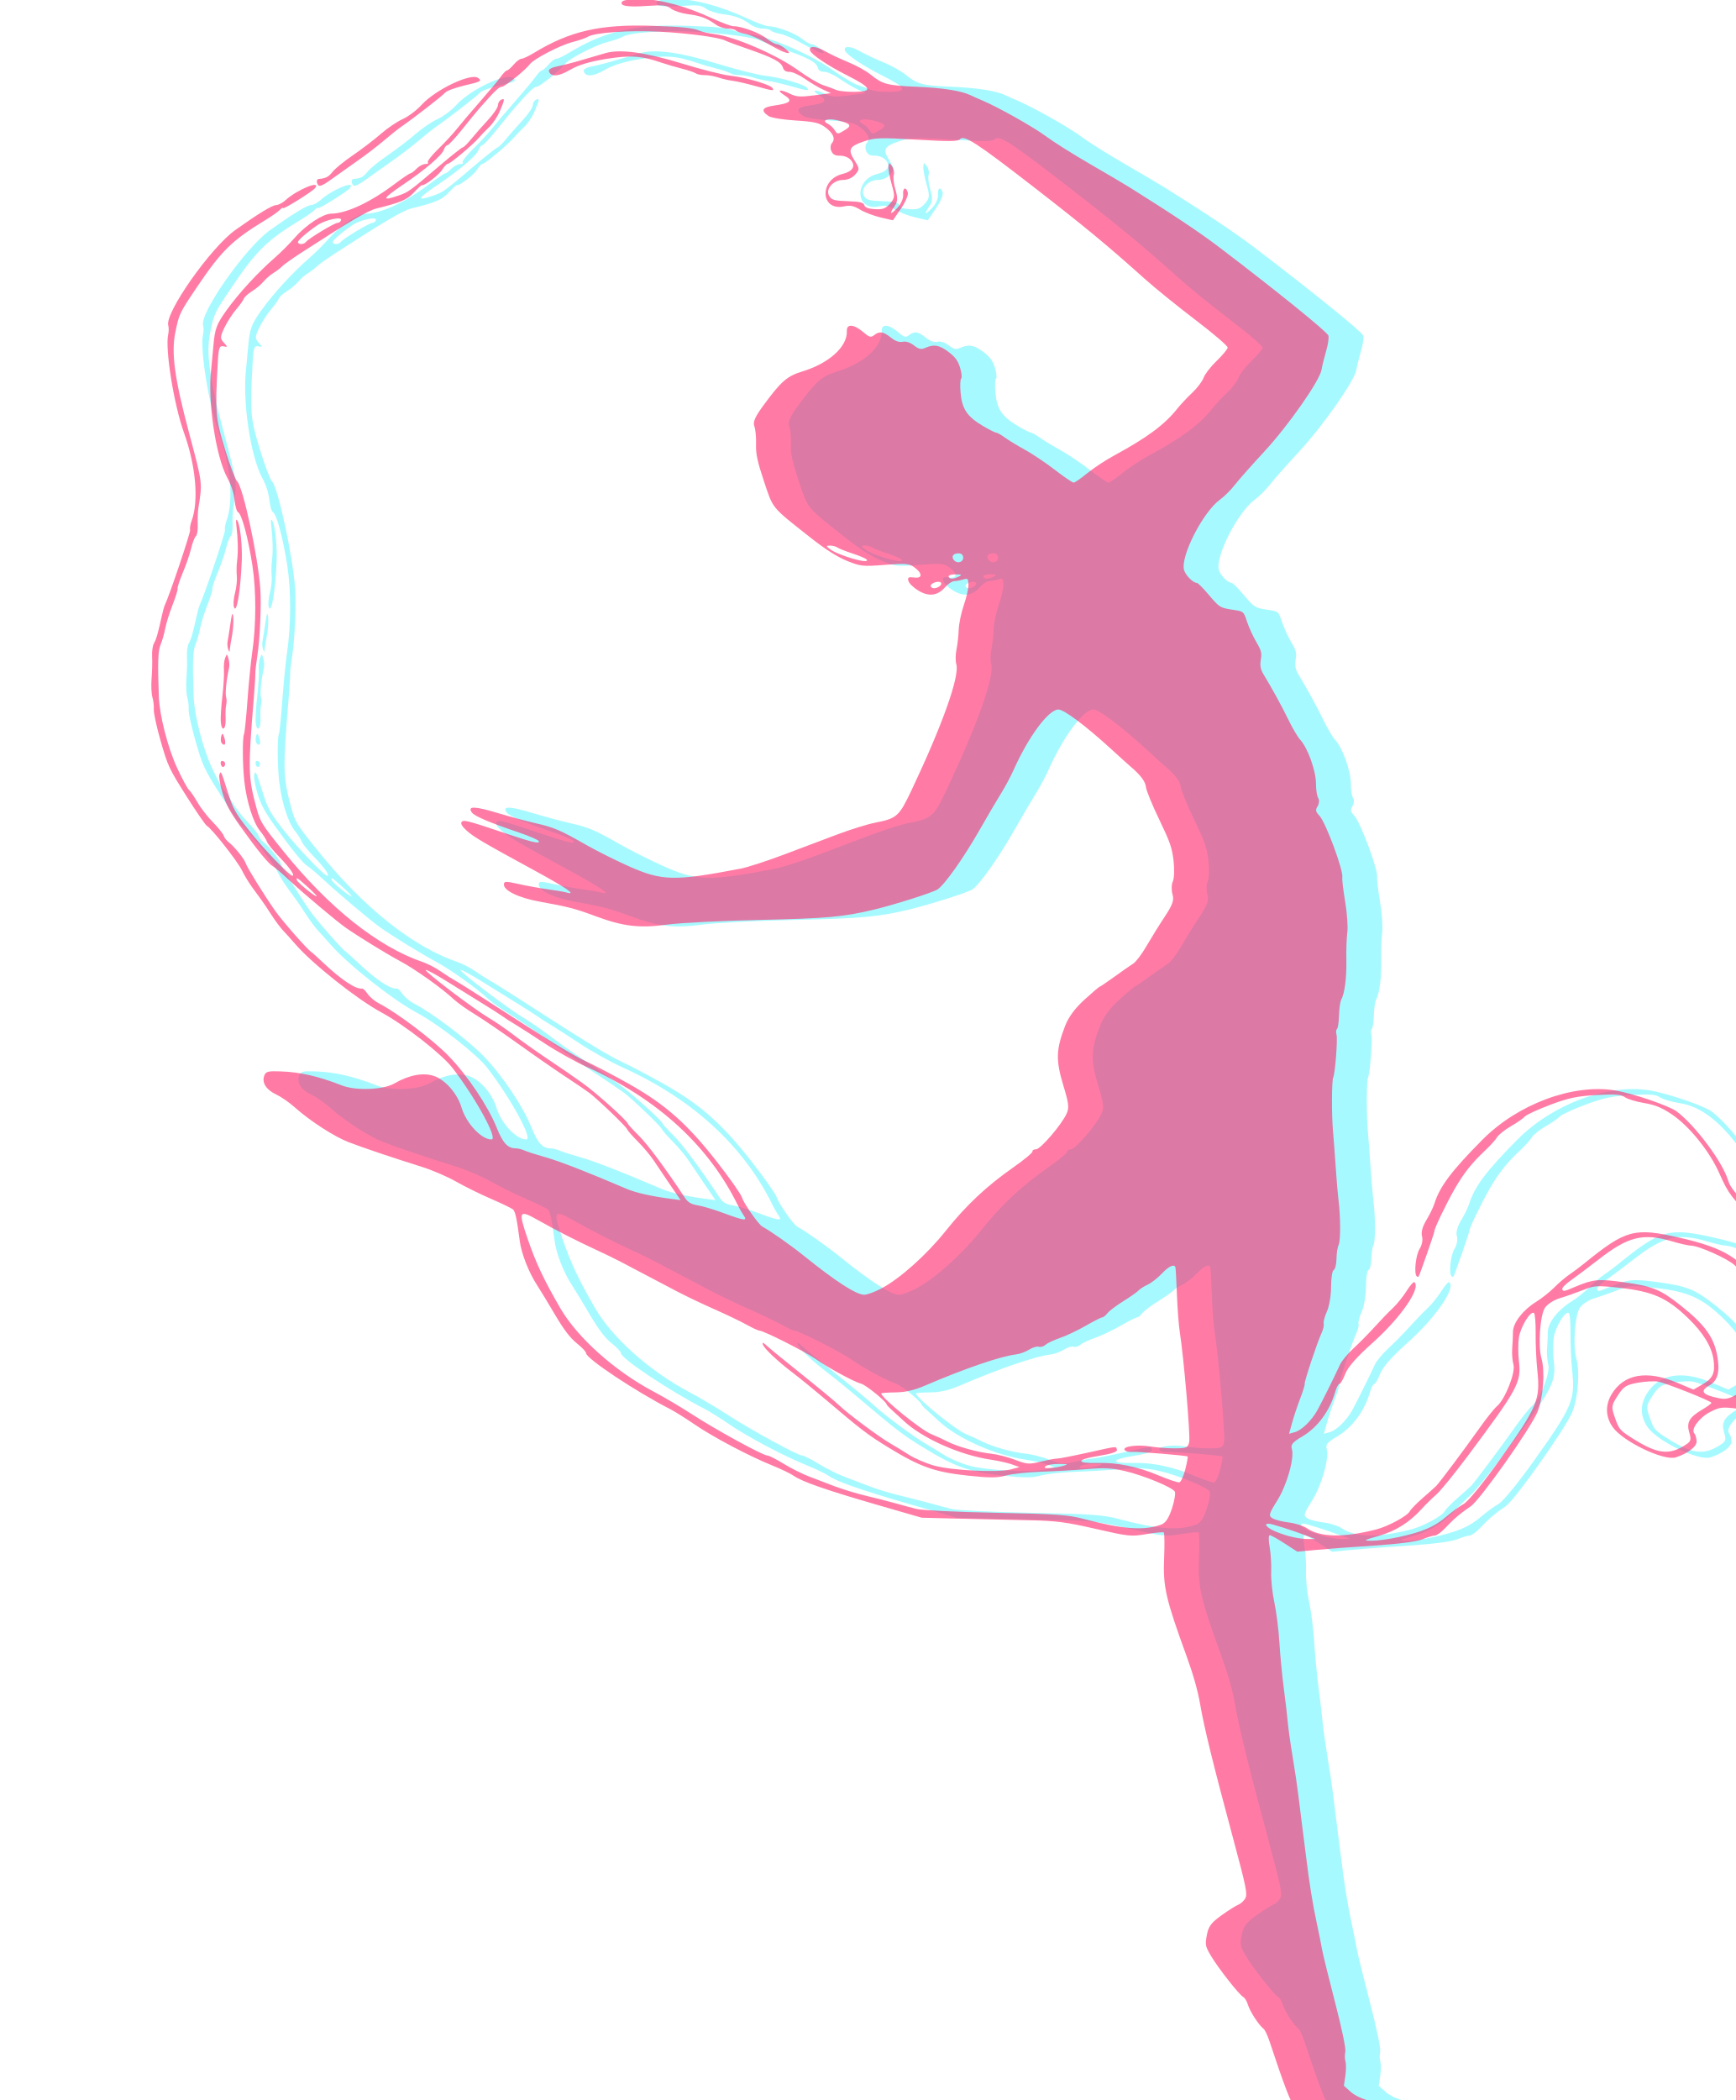
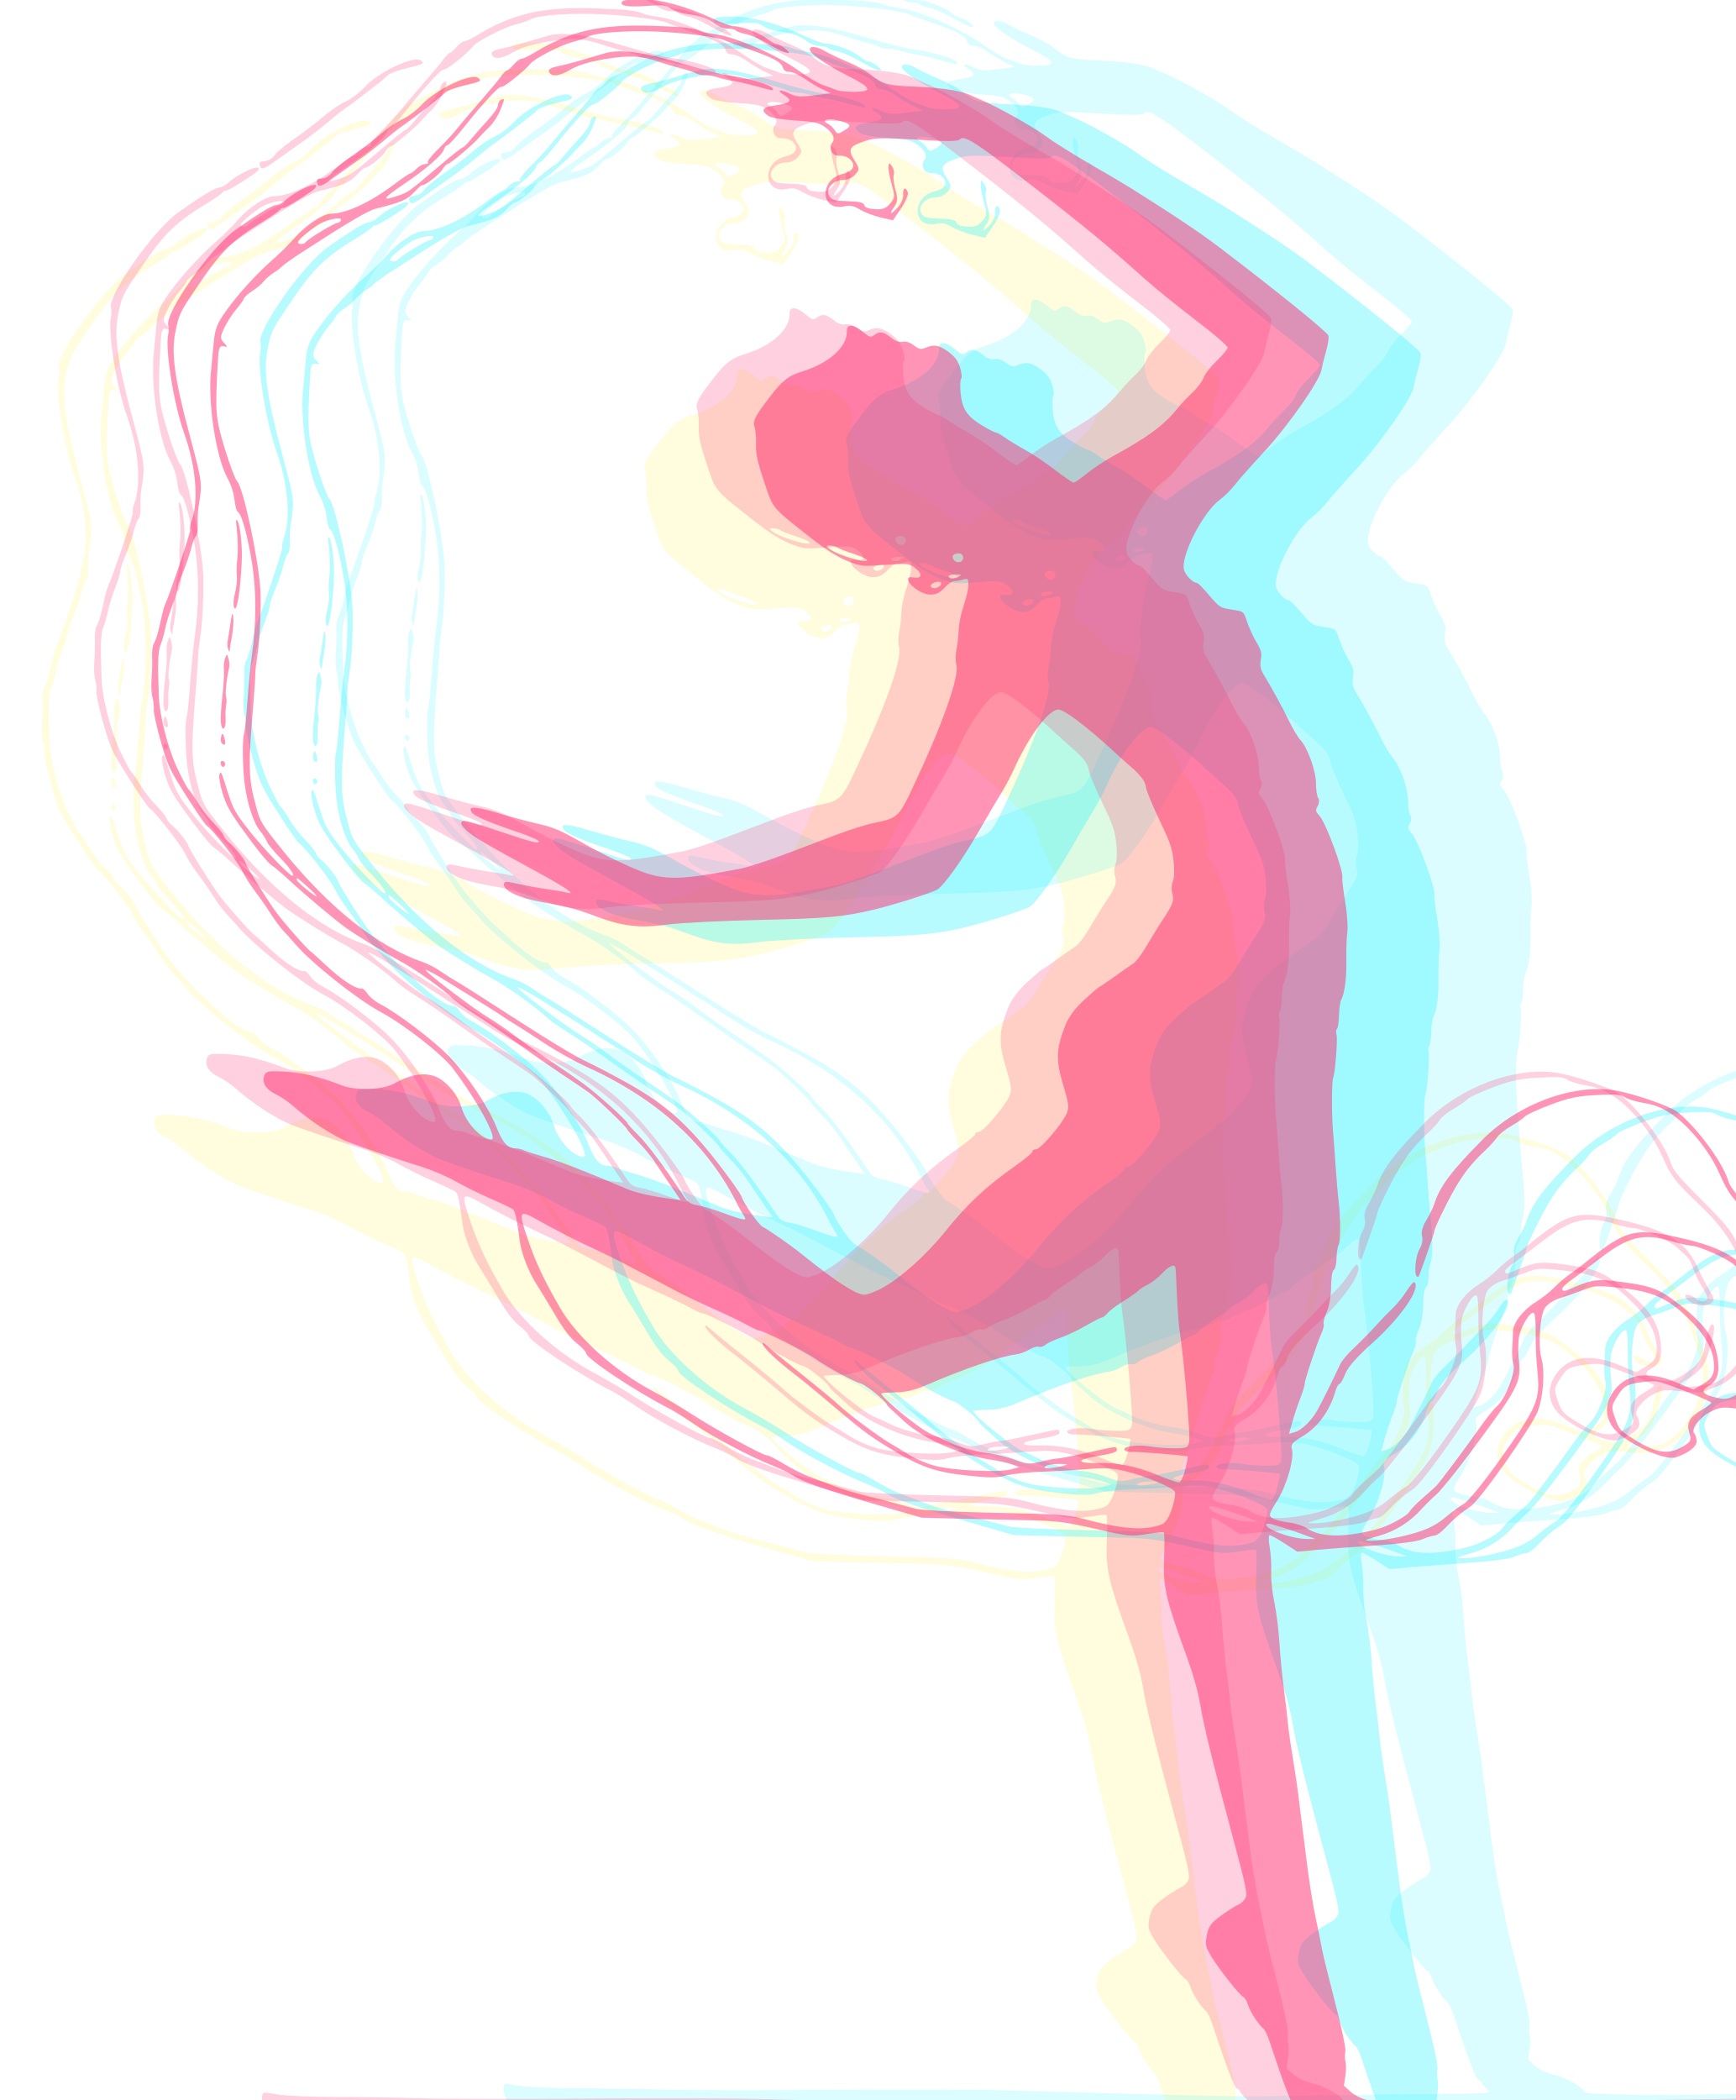
<svg xmlns="http://www.w3.org/2000/svg" viewBox="0 0 199.21 241">
  <defs>
    <path id="d" transform="translate(-129.5582,85.4577)" d="m 269.749,161.969 c -0.074,-0.071 -6.683,-0.135 -14.687,-0.143 -8.004,-0.007 -15.209,-0.056 -16.01,-0.107 -0.801,-0.052 -12.768,-0.079 -26.593,-0.061 -13.825,0.018 -28.71,-0.043 -33.077,-0.137 -13.368,-0.285 -18.248,-0.328 -33.067,-0.287 -11.086,0.031 -14.353,-0.035 -14.618,-0.294 -0.496,-0.485 -0.945,-2.973 -0.67,-3.721 0.224,-0.609 0.264,-0.617 1.776,-0.325 0.851,0.164 3.753,0.298 6.449,0.298 2.696,-4e-5 7.175,0.07 9.953,0.155 2.778,0.085 11.408,0.098 19.177,0.029 7.769,-0.069 16.866,-0.042 20.214,0.059 3.348,0.102 9.244,0.266 13.102,0.364 3.858,0.099 8.682,0.225 10.72,0.28 2.038,0.055 7.336,0.03 11.774,-0.056 4.438,-0.086 10.788,-0.171 14.111,-0.188 5.748,-0.031 6.022,-0.055 5.617,-0.492 -0.234,-0.253 -0.427,-0.589 -0.429,-0.748 -0.002,-0.158 -0.131,-0.329 -0.287,-0.379 -0.25,-0.08 -0.5,-2.755 -0.693,-7.394 -0.028,-0.679 -0.152,-1.332 -0.275,-1.452 -0.413,-0.402 -0.992,-1.986 -1.001,-2.74 -0.005,-0.41 -0.129,-0.818 -0.276,-0.907 -0.386,-0.233 -1.88,-3.208 -2.335,-4.652 -0.365,-1.157 -0.353,-1.312 0.189,-2.46 0.469,-0.994 0.911,-1.422 2.343,-2.271 0.971,-0.575 1.994,-1.121 2.275,-1.214 0.28,-0.093 0.724,-0.411 0.987,-0.708 0.422,-0.477 0.49,-1.259 0.585,-6.681 0.153,-8.728 0.325,-12.944 0.637,-15.622 0.178,-1.525 0.185,-3.45 0.021,-5.557 -0.506,-6.486 -0.425,-7.925 0.63,-11.14 0.522,-1.589 0.894,-2.943 0.827,-3.008 -0.067,-0.065 -0.993,0.021 -2.058,0.191 -1.844,0.295 -2.116,0.265 -5.652,-0.605 -3.131,-0.771 -4.277,-0.926 -7.288,-0.986 -1.965,-0.039 -5.538,-0.121 -7.94,-0.182 l -4.367,-0.111 -4.648,-1.466 c -5.356,-1.69 -7.88,-2.663 -8.638,-3.33 -0.294,-0.259 -1.253,-0.796 -2.131,-1.194 -2.313,-1.049 -5.9,-3.282 -7.596,-4.731 -0.808,-0.69 -1.83,-1.471 -2.269,-1.735 -3.412,-2.048 -8.015,-5.833 -7.823,-6.433 0.048,-0.151 -0.283,-0.658 -0.737,-1.128 -0.592,-0.613 -1.037,-1.553 -1.577,-3.331 -0.413,-1.362 -0.884,-2.832 -1.047,-3.267 -0.554,-1.485 -0.79,-3.669 -0.557,-5.153 0.39,-2.486 0.455,-3.349 0.27,-3.598 -0.098,-0.132 -1.076,-0.683 -2.174,-1.225 -1.098,-0.542 -2.656,-1.437 -3.463,-1.989 -0.807,-0.552 -2.364,-1.314 -3.46,-1.693 -3.222,-1.115 -6.149,-2.208 -7.574,-2.829 -1.467,-0.639 -3.733,-2.439 -5.037,-4.001 -0.464,-0.556 -1.222,-1.212 -1.685,-1.459 -0.995,-0.53 -1.291,-1.342 -0.78,-2.142 0.324,-0.507 0.57,-0.569 2.036,-0.516 2.244,0.082 4.163,0.553 6.58,1.615 1.425,0.626 4.603,0.504 6.083,-0.233 1.978,-0.985 3.721,-1.286 4.835,-0.835 1.161,0.469 2.058,2.026 2.077,3.602 0.021,1.81 1.236,3.674 2.385,3.661 0.782,-0.009 -0.401,-4.609 -2.1,-8.166 -0.768,-1.608 -4.13,-4.999 -6.366,-6.42 -2.327,-1.479 -6.327,-5.587 -7.616,-7.822 -0.312,-0.54 -0.741,-1.242 -0.955,-1.56 -0.214,-0.318 -0.579,-1.11 -0.811,-1.76 -0.232,-0.65 -0.527,-1.418 -0.655,-1.708 -0.128,-0.29 -0.425,-0.959 -0.66,-1.487 -0.235,-0.528 -0.518,-1.418 -0.628,-1.977 -0.203,-1.03 -2.105,-4.822 -2.554,-5.092 -0.135,-0.081 -0.755,-1.625 -1.379,-3.432 -1.076,-3.117 -1.134,-3.436 -1.136,-6.256 -9.6e-4,-1.634 0.112,-3.281 0.25,-3.658 0.139,-0.378 0.248,-1.008 0.244,-1.401 -0.005,-0.393 0.232,-1.37 0.527,-2.172 0.294,-0.802 0.645,-1.934 0.78,-2.515 0.135,-0.582 0.425,-1.261 0.645,-1.511 0.386,-0.437 0.806,-1.169 1.807,-3.152 0.259,-0.512 0.562,-1.052 0.675,-1.199 0.866,-1.127 5.4,-8.396 5.397,-8.653 -0.002,-0.179 0.206,-0.643 0.462,-1.032 1.502,-2.284 2.311,-6.305 2.036,-10.119 -0.235,-3.267 0.575,-9.669 1.432,-11.317 0.165,-0.316 0.297,-0.77 0.294,-1.007 -0.017,-1.416 7.435,-8.943 10.853,-10.962 3.142,-1.856 5.028,-2.836 5.483,-2.848 0.269,-0.007 0.825,-0.259 1.237,-0.559 1.659,-1.211 4.843,-2.377 3.791,-1.388 -0.415,0.39 -4.32,2.459 -4.322,2.291 -0.001,-0.087 -0.19,6.1e-4 -0.419,0.195 -0.229,0.195 -1.146,0.732 -2.037,1.193 -4.467,2.314 -6.031,3.511 -10.061,7.709 -2.841,2.959 -2.889,3.022 -3.942,5.165 -1.174,2.389 -1.61,5.318 -1.736,11.654 -0.114,5.725 -0.087,5.561 -1.389,8.483 -0.196,0.439 -0.478,1.301 -0.627,1.917 -0.15,0.615 -0.416,1.214 -0.592,1.33 -0.176,0.116 -0.605,0.75 -0.952,1.409 -0.347,0.659 -1.136,1.912 -1.754,2.786 -0.617,0.873 -1.121,1.691 -1.12,1.818 0.001,0.127 -0.501,0.972 -1.116,1.878 -0.615,0.906 -1.345,2.127 -1.622,2.712 -0.277,0.585 -0.758,1.424 -1.07,1.865 -0.493,0.696 -0.937,2.086 -1.908,5.976 -0.533,2.136 -0.646,5.829 -0.247,8.121 0.216,1.241 0.505,2.39 0.642,2.554 0.138,0.164 0.392,0.804 0.565,1.422 0.173,0.618 0.673,1.642 1.111,2.275 0.438,0.633 0.798,1.333 0.801,1.556 0.003,0.223 0.17,0.567 0.371,0.764 0.503,0.491 1.248,1.928 1.253,2.418 0.005,0.451 1.058,3.617 1.804,5.425 0.468,1.134 2.427,4.458 2.787,4.73 0.095,0.072 0.581,0.661 1.081,1.31 1.462,1.899 2.845,3.024 3.563,2.898 0.112,-0.02 0.321,0.261 0.464,0.625 0.143,0.363 0.612,0.869 1.043,1.124 1.679,0.994 4.971,4.176 6.213,6.005 1.524,2.244 2.872,5.758 3.151,8.215 0.201,1.77 0.582,2.366 1.513,2.372 0.257,0.002 0.675,0.113 0.929,0.248 0.254,0.135 1.239,0.483 2.188,0.773 1.471,0.45 4.4,1.734 8.245,3.615 0.929,0.455 2.572,0.855 4.717,1.15 l 1.133,0.156 -0.714,-1.802 c -0.392,-0.991 -0.882,-2.248 -1.087,-2.793 -0.205,-0.545 -0.742,-1.513 -1.192,-2.151 -0.45,-0.638 -0.819,-1.27 -0.821,-1.405 -0.003,-0.282 -2.364,-3.414 -3.128,-4.152 -0.281,-0.271 -1.29,-1.123 -2.241,-1.894 -0.951,-0.771 -2.918,-2.474 -4.37,-3.786 -1.452,-1.312 -3.25,-2.833 -3.994,-3.38 -0.745,-0.548 -1.602,-1.317 -1.905,-1.71 -0.96,-1.243 -3.442,-3.453 -4.927,-4.387 -1.27,-0.799 -3.992,-2.832 -5.105,-3.813 -0.827,-0.729 -3.66,-3.861 -4.824,-5.334 -0.664,-0.84 -1.345,-1.614 -1.513,-1.72 -0.405,-0.255 -1.28,-1.91 -2.42,-4.575 -0.725,-1.696 -0.932,-2.538 -0.944,-3.84 -0.009,-0.918 0.098,-1.848 0.236,-2.068 0.324,-0.514 0.322,-0.519 0.398,1.995 0.057,1.913 0.179,2.363 1.188,4.405 0.95,1.921 3.14,5.188 3.476,5.184 0.337,-0.004 -0.036,-0.927 -0.85,-2.107 -0.518,-0.751 -0.945,-1.562 -0.949,-1.802 -0.004,-0.24 -0.198,-0.791 -0.431,-1.225 -0.509,-0.946 -0.587,-3.309 -0.188,-5.644 0.319,-1.866 1.215,-5.071 1.533,-5.485 0.113,-0.147 0.791,-1.891 1.506,-3.877 0.715,-1.985 1.652,-4.418 2.082,-5.406 1.382,-3.178 2.526,-7.12 2.917,-10.051 0.421,-3.156 0.472,-5.908 0.112,-6.125 -0.133,-0.08 -0.137,-0.685 -0.009,-1.405 0.15,-0.847 0.117,-1.692 -0.1,-2.559 -0.623,-2.495 0.261,-8.833 1.741,-12.481 0.119,-0.292 0.584,-1.515 1.033,-2.716 0.71,-1.898 1.062,-2.428 2.684,-4.041 1.969,-1.958 4.803,-4.306 7.294,-6.042 0.822,-0.573 2.139,-1.6 2.927,-2.281 1.637,-1.417 3.993,-2.725 4.928,-2.736 1.79,-0.021 4.867,-1.292 8.329,-3.439 1.045,-0.648 1.991,-1.182 2.103,-1.187 0.112,-0.004 0.498,-0.245 0.858,-0.533 0.36,-0.289 0.884,-0.53 1.162,-0.537 0.279,-0.006 0.43,-0.087 0.336,-0.179 -0.094,-0.092 0.641,-0.785 1.633,-1.541 0.992,-0.756 2.257,-1.797 2.81,-2.315 0.553,-0.518 2.126,-1.903 3.495,-3.079 1.369,-1.176 2.821,-2.471 3.228,-2.879 0.407,-0.408 0.831,-0.742 0.942,-0.744 0.112,-0.001 0.546,-0.304 0.964,-0.672 0.419,-0.369 0.912,-0.672 1.097,-0.674 0.185,-0.002 0.896,-0.295 1.58,-0.65 4.879,-2.532 8.585,-3.33 14.527,-3.129 3.507,0.118 4.614,0.242 5.324,0.595 0.234,0.116 0.961,0.283 1.617,0.372 2.204,0.298 6.408,2.387 8.32,4.134 0.848,0.774 1.928,1.546 2.401,1.715 0.473,0.169 1.068,0.414 1.323,0.545 0.254,0.13 1.178,0.229 2.053,0.219 2.156,-0.025 2.079,-0.476 -0.323,-1.893 -1.896,-1.118 -3.428,-2.395 -3.433,-2.862 -0.006,-0.543 0.818,-0.517 1.636,0.051 0.477,0.331 1.53,0.91 2.34,1.286 0.81,0.376 1.773,1.004 2.142,1.396 1.083,1.153 1.571,1.295 4.912,1.436 2.995,0.126 5.057,0.47 5.965,0.995 0.22,0.127 0.699,0.372 1.065,0.544 1.578,0.743 5.085,3.089 6.185,4.138 0.657,0.627 2.506,2.048 4.108,3.157 1.602,1.109 3.333,2.338 3.847,2.73 4.035,3.082 6.565,5.174 8.29,6.852 5.212,5.073 9.631,9.731 9.626,10.146 -0.003,0.252 -0.355,1.057 -0.783,1.79 -0.427,0.733 -0.937,1.691 -1.133,2.13 -0.558,1.249 -5.687,6.444 -9.296,9.415 -1.802,1.483 -3.788,3.179 -4.414,3.768 -0.626,0.589 -1.622,1.361 -2.213,1.716 -2.372,1.422 -6.463,6.559 -6.445,8.092 0.007,0.618 0.62,1.472 1.052,1.467 0.112,-0.001 0.533,0.585 0.934,1.304 0.855,1.529 0.887,1.553 2.362,1.788 1.126,0.18 1.131,0.186 1.181,1.362 0.028,0.65 0.206,1.696 0.396,2.325 0.295,0.976 0.285,1.275 -0.069,2.04 -0.294,0.636 -0.346,1.11 -0.179,1.633 0.532,1.661 1.073,3.734 1.388,5.324 0.184,0.928 0.495,1.936 0.69,2.241 0.587,0.916 0.777,3.566 0.359,5.016 -0.203,0.706 -0.302,1.454 -0.219,1.662 0.083,0.209 -0.064,0.622 -0.326,0.919 -0.413,0.467 -0.429,0.615 -0.115,1.105 0.505,0.789 0.966,6.278 0.594,7.086 -0.106,0.23 -0.317,1.482 -0.471,2.784 -0.154,1.301 -0.494,2.878 -0.757,3.503 -0.263,0.625 -0.725,2.059 -1.026,3.187 -0.545,2.041 -1.285,3.817 -1.909,4.58 -0.18,0.22 -0.523,1.027 -0.762,1.792 -0.239,0.765 -0.544,1.46 -0.677,1.545 -0.133,0.085 -0.24,0.376 -0.237,0.647 0.006,0.497 -1.424,4.424 -1.791,4.92 -0.286,0.386 -1.409,4.246 -1.777,6.107 -0.173,0.875 -0.577,2.785 -0.898,4.244 -0.321,1.459 -0.658,3.13 -0.75,3.713 -0.293,1.868 -1.099,4.707 -1.461,5.149 -0.193,0.236 -0.508,0.949 -0.701,1.585 -0.192,0.636 -0.503,1.218 -0.69,1.292 -0.187,0.074 -0.569,0.935 -0.847,1.913 -0.279,0.978 -0.857,2.252 -1.286,2.832 -0.428,0.58 -0.78,1.215 -0.782,1.41 -0.002,0.195 -0.246,0.674 -0.542,1.065 -0.779,1.025 -3.621,5.615 -3.619,5.844 0.001,0.106 -0.441,0.854 -0.983,1.66 -0.542,0.807 -1.316,2.053 -1.72,2.769 l -0.735,1.302 0.742,-0.196 c 0.829,-0.218 2.271,-1.316 3.261,-2.482 0.711,-0.837 3.219,-4.039 4.116,-5.255 0.308,-0.417 1.242,-1.255 2.077,-1.862 0.835,-0.607 2.244,-1.713 3.132,-2.459 0.888,-0.746 2.104,-1.718 2.702,-2.159 0.598,-0.441 1.564,-1.323 2.146,-1.959 0.582,-0.636 1.117,-1.099 1.188,-1.03 0.646,0.631 -2.707,4.07 -6.8,6.977 -2.25,1.598 -3.618,2.77 -4.139,3.546 -0.428,0.638 -0.879,1.16 -1.004,1.162 -0.124,0.001 -0.457,0.405 -0.739,0.897 -1.278,2.224 -3.203,4.1 -5.276,5.141 -1.274,0.64 -1.589,0.922 -1.584,1.421 0.011,1.053 -1.77,4.171 -3.398,5.949 -1.387,1.514 -1.5,1.722 -1.097,2.011 0.248,0.177 1.025,0.392 1.727,0.477 0.702,0.085 1.537,0.375 1.855,0.644 1.259,1.067 3.865,1.121 7.91,0.165 1.498,-0.354 4.041,-1.542 4.492,-2.099 0.188,-0.232 1.055,-0.917 1.927,-1.524 0.872,-0.606 1.746,-1.229 1.942,-1.384 0.53,-0.419 4.521,-4.275 6.86,-6.628 1.126,-1.133 2.356,-2.267 2.732,-2.52 1.142,-0.768 3.257,-3.859 3.26,-4.765 8.5e-4,-0.442 0.177,-1.281 0.391,-1.866 0.214,-0.585 0.499,-1.439 0.633,-1.9 0.302,-1.034 1.875,-2.52 3.644,-3.443 0.734,-0.383 1.879,-1.122 2.544,-1.642 0.665,-0.52 1.635,-1.186 2.155,-1.48 0.52,-0.294 1.446,-0.863 2.058,-1.266 5.939,-3.909 6.936,-4.161 11.811,-2.977 4.91,1.192 6.654,2.536 7.109,5.478 0.112,0.726 0.366,1.836 0.565,2.466 0.333,1.057 0.321,1.176 -0.159,1.542 -0.871,0.665 -2.749,0.165 -2.778,-0.739 -0.011,-0.348 0.71,-0.221 1.057,0.186 0.419,0.493 1.227,0.501 1.407,0.015 0.075,-0.202 -0.034,-0.826 -0.241,-1.386 -0.207,-0.561 -0.387,-1.471 -0.4,-2.022 -0.012,-0.552 -0.145,-1.146 -0.294,-1.32 -0.149,-0.174 -0.53,-0.653 -0.847,-1.065 -0.581,-0.755 -3.491,-2.242 -4.391,-2.243 -0.268,-8.8e-4 -1.192,-0.228 -2.055,-0.505 -3.001,-0.965 -4.827,-0.541 -8.943,2.077 -1.415,0.9 -3.159,1.978 -3.875,2.396 -0.716,0.418 -1.301,0.871 -1.299,1.007 0.004,0.33 0.034,0.325 1.641,-0.279 2.207,-0.83 2.84,-0.89 5.504,-0.513 3.301,0.466 4.083,0.824 5.925,2.711 2.07,2.12 2.722,3.569 2.531,5.625 -0.177,1.904 -0.751,2.972 -1.9,3.534 -1.317,0.644 -1.116,1.074 0.681,1.457 0.783,0.167 1.222,0.061 2.542,-0.611 2.035,-1.036 2.941,-1.919 3.677,-3.581 0.688,-1.553 1.319,-2.463 1.55,-2.237 0.311,0.304 -1.701,3.934 -2.686,4.845 -0.544,0.503 -1.481,1.139 -2.082,1.412 -0.601,0.274 -1.091,0.611 -1.09,0.749 0.004,0.333 3.454,-0.03 4.416,-0.465 2.303,-1.039 4.968,-3.907 6.232,-6.706 0.513,-1.137 0.62,-1.806 0.6,-3.744 -0.05,-4.699 -0.74,-6.901 -3.149,-10.04 -1.906,-2.483 -2.207,-3.12 -2.547,-5.374 -0.387,-2.572 -1.908,-5.497 -3.566,-6.86 -0.908,-0.746 -1.6,-1.062 -2.771,-1.264 -0.859,-0.148 -1.763,-0.448 -2.01,-0.666 -0.36,-0.318 -0.992,-0.367 -3.212,-0.247 -2.244,0.121 -3.302,0.333 -5.626,1.125 -1.574,0.536 -3.05,1.14 -3.28,1.342 -0.229,0.202 -1.088,0.698 -1.907,1.104 -0.819,0.405 -1.704,0.979 -1.965,1.275 -0.261,0.296 -1.068,0.974 -1.792,1.508 -1.938,1.429 -3.242,2.639 -4.806,4.46 -1.467,1.707 -3.692,4.615 -3.69,4.82 0.001,0.1 -3,4.831 -3.287,5.182 -0.05,0.061 -0.146,0.058 -0.213,-0.008 -0.275,-0.269 0.566,-2.435 1.222,-3.147 0.395,-0.429 0.702,-1.068 0.697,-1.456 -0.005,-0.434 0.369,-1.112 1.005,-1.822 0.557,-0.622 1.231,-1.495 1.499,-1.94 1.171,-1.95 3.039,-3.746 7.607,-7.318 5.229,-4.088 12.202,-6.436 16.816,-5.662 1.915,0.321 5.756,1.775 6.431,2.434 1.69,1.651 3.587,5.804 3.612,7.907 0.009,0.755 0.391,1.504 1.755,3.437 3.163,4.485 3.049,4.219 3.548,8.287 0.335,2.728 0.385,4.003 0.194,4.946 -0.762,3.767 -4.319,7.93 -7.711,9.024 -0.58,0.187 -1.302,0.436 -1.604,0.552 -0.302,0.117 -1.434,0.097 -2.514,-0.044 -1.809,-0.236 -2.074,-0.207 -3.352,0.364 -1.416,0.633 -2.814,1.992 -2.522,2.453 0.089,0.14 0.092,0.548 0.007,0.905 -0.146,0.611 -1.374,1.389 -2.925,1.851 -1.474,0.439 -5.526,-1.807 -6.23,-3.453 -0.503,-1.175 -0.168,-2.529 0.934,-3.777 2.061,-2.335 4.827,-2.809 7.88,-1.35 l 1.683,0.804 1.21,-0.603 c 1.401,-0.698 1.849,-1.311 2.076,-2.841 0.219,-1.475 -0.306,-3.087 -1.546,-4.746 -1.756,-2.349 -3.176,-3.072 -6.85,-3.487 -2.573,-0.291 -2.816,-0.276 -4.348,0.268 -0.893,0.317 -2.196,0.732 -2.895,0.923 -0.7,0.19 -1.596,0.678 -1.992,1.083 -0.814,0.833 -2.088,4.404 -2.082,5.836 0.006,1.46 -1.091,4.507 -2.2,6.107 -1.294,1.868 -9.496,10.124 -10.778,10.849 -1.406,0.795 -2.402,1.476 -3.619,2.474 -0.591,0.485 -1.256,0.884 -1.478,0.887 -0.221,0.003 -0.921,0.196 -1.555,0.43 -0.73,0.269 -2.849,0.534 -5.78,0.723 -2.545,0.164 -5.605,0.388 -6.801,0.499 l -2.174,0.201 -1.187,-0.95 c -0.653,-0.522 -1.299,-0.948 -1.436,-0.947 -0.137,0.002 -0.314,0.608 -0.393,1.348 -0.079,0.74 -0.367,2.023 -0.641,2.852 -0.274,0.829 -0.562,2.401 -0.641,3.493 -0.079,1.092 -0.414,3.18 -0.745,4.639 -0.331,1.459 -0.786,3.846 -1.01,5.304 -0.225,1.458 -0.518,3.188 -0.653,3.844 -0.134,0.656 -0.395,2.446 -0.579,3.976 -0.184,1.53 -0.447,3.438 -0.583,4.24 -0.137,0.802 -0.369,2.234 -0.515,3.181 -0.146,0.948 -0.423,2.677 -0.615,3.844 -0.538,3.278 -0.838,5.648 -0.989,7.817 -0.076,1.092 -0.188,2.403 -0.25,2.914 -0.062,0.51 -0.176,3.25 -0.254,6.089 -0.085,3.083 -0.266,5.396 -0.449,5.743 -0.168,0.32 -0.304,0.814 -0.3,1.099 0.003,0.285 -0.217,1.032 -0.489,1.66 l -0.495,1.142 0.583,0.7 c 0.355,0.426 1.073,0.821 1.835,1.01 1.325,0.329 3.107,1.518 2.961,1.976 -0.057,0.177 1.608,0.291 4.745,0.326 5.154,0.057 5.574,0.055 12.504,-0.081 7.339,-0.143 44.014,-0.685 49.684,-0.734 2.881,-0.025 5.345,0.061 5.474,0.19 0.129,0.129 0.282,0.949 0.338,1.821 l 0.103,1.586 -5.025,0.229 c -6.549,0.299 -52.866,1.201 -53.041,1.033 z m 4.104,-71.015 c 2.955,-0.601 4.509,-1.188 6.154,-2.322 0.794,-0.548 1.914,-1.224 2.489,-1.503 0.601,-0.291 3.035,-2.505 5.72,-5.2 5.938,-5.961 6.512,-6.777 7.104,-10.089 0.201,-1.125 0.662,-3.036 1.024,-4.246 0.362,-1.21 0.581,-2.276 0.486,-2.369 -0.309,-0.301 -2.041,1.638 -2.56,2.866 -0.278,0.658 -0.617,1.853 -0.752,2.655 -0.412,2.44 -0.977,3.126 -8.922,10.82 -2.129,2.062 -4.351,4.081 -4.938,4.486 -0.586,0.405 -1.56,1.151 -2.164,1.658 -1.847,1.55 -3.73,2.548 -5.867,3.11 -1.845,0.485 -1.935,0.537 -0.94,0.545 0.606,0.005 2.03,-0.18 3.165,-0.411 z m -10.358,-0.131 c -1.542,-0.657 -3.735,-1.426 -4.057,-1.422 -0.64,0.007 -0.304,0.516 0.624,0.942 1.14,0.525 2.369,0.817 3.437,0.819 l 0.794,9.42e-4 -0.798,-0.34 z M 247.074,89.513 c 0.554,-0.181 1.088,-0.742 1.783,-1.873 0.546,-0.888 0.935,-1.758 0.866,-1.934 -0.204,-0.513 -3.092,-1.857 -5.026,-2.338 -1.402,-0.349 -2.305,-0.399 -4.236,-0.235 -1.35,0.114 -3.764,0.252 -5.365,0.306 -1.6,0.054 -3.509,0.252 -4.242,0.44 -1.08,0.277 -1.912,0.278 -4.397,0.003 -3.646,-0.404 -5.149,-0.997 -8.122,-3.205 -1.994,-1.482 -2.514,-1.992 -5.917,-5.809 -0.835,-0.936 -2.002,-2.174 -2.594,-2.75 -1.431,-1.393 -2.547,-2.842 -2.542,-3.301 0.003,-0.253 0.133,-0.204 0.406,0.153 0.221,0.288 1.603,1.766 3.071,3.284 1.468,1.518 2.943,3.12 3.276,3.561 0.744,0.983 3.528,3.618 4.618,4.371 0.441,0.304 1.237,0.894 1.769,1.31 0.532,0.416 1.669,0.973 2.527,1.238 1.833,0.566 7.119,0.831 8.703,0.437 l 1.055,-0.263 -0.797,-0.314 c -0.439,-0.173 -1.443,-0.413 -2.233,-0.534 -3.389,-0.518 -7.143,-2.43 -8.729,-4.447 -0.482,-0.613 -0.999,-1.257 -1.149,-1.431 -0.149,-0.174 -0.273,-0.388 -0.274,-0.475 -0.005,-0.393 -1.75,-2.23 -2.251,-2.369 -0.747,-0.206 -3.266,-1.827 -4.425,-2.848 -0.943,-0.831 -5.034,-3.242 -5.49,-3.237 -0.135,0.002 -0.711,-0.305 -1.28,-0.682 -0.569,-0.377 -2.005,-1.175 -3.191,-1.774 -1.187,-0.599 -2.877,-1.534 -3.757,-2.078 -1.563,-0.967 -3.594,-2.225 -5.464,-3.386 -0.513,-0.319 -1.592,-0.928 -2.397,-1.354 -1.85,-0.979 -4.028,-2.282 -5.677,-3.396 -1.868,-1.262 -2.006,-1.1 -1.827,2.142 0.151,2.734 0.499,4.631 1.455,7.917 0.983,3.383 4.187,7.244 7.959,9.593 1.026,0.639 2.707,1.835 3.735,2.658 2.133,1.708 6.735,4.692 7.227,4.686 0.181,-0.002 0.902,0.423 1.602,0.945 0.701,0.522 1.819,1.178 2.485,1.458 0.666,0.28 1.839,0.784 2.607,1.119 0.768,0.335 2.262,0.831 3.32,1.101 1.058,0.27 2.462,0.659 3.119,0.862 0.657,0.204 1.673,0.497 2.257,0.652 0.584,0.155 4.635,0.352 9.002,0.439 6.84,0.135 8.197,0.231 9.798,0.693 4.147,1.195 6.557,1.379 8.74,0.665 z m 4.588,-6.339 c 0.422,-0.787 0.733,-1.455 0.69,-1.484 -0.18,-0.121 -5.694,-0.582 -6.275,-0.524 -0.349,0.035 -0.682,-0.069 -0.74,-0.23 -0.149,-0.41 1.715,-0.64 3.121,-0.385 0.638,0.115 1.841,0.207 2.674,0.204 1.394,-0.006 1.544,-0.065 1.886,-0.746 0.349,-0.694 2.166,-9.742 2.541,-12.656 0.094,-0.729 0.497,-2.639 0.895,-4.244 0.399,-1.605 0.724,-3.008 0.724,-3.118 -0.001,-0.431 -0.715,-0.142 -1.769,0.716 -0.609,0.496 -1.495,1.06 -1.97,1.255 -0.475,0.194 -1.04,0.5 -1.256,0.68 -0.216,0.18 -1.162,0.733 -2.102,1.229 -0.94,0.496 -1.938,1.117 -2.217,1.38 -0.279,0.263 -0.613,0.479 -0.743,0.481 -0.129,0.002 -1.104,0.433 -2.165,0.959 -1.061,0.526 -2.561,1.152 -3.333,1.391 -0.772,0.239 -1.625,0.594 -1.896,0.788 -0.271,0.195 -0.648,0.296 -0.837,0.226 -0.189,-0.07 -0.73,0.078 -1.203,0.329 -0.472,0.251 -1.224,0.5 -1.671,0.553 -1.88,0.223 -6.315,1.607 -11.488,3.585 -1.382,0.529 -2.472,0.761 -3.629,0.773 -0.909,0.01 -1.653,0.067 -1.652,0.128 0.007,0.638 3.371,4.185 4.42,4.662 0.439,0.199 1.158,0.578 1.597,0.841 1.016,0.608 3.11,1.242 4.648,1.407 0.656,0.071 1.789,0.384 2.518,0.696 1.231,0.527 1.438,0.542 2.912,0.21 0.873,-0.197 1.766,-0.355 1.984,-0.351 0.218,0.004 1.86,-0.298 3.648,-0.67 3.827,-0.796 3.48,-0.763 3.485,-0.333 0.003,0.235 -0.771,0.465 -2.411,0.717 -2.638,0.405 -2.764,0.859 -0.218,0.787 2.208,-0.063 4.436,0.418 6.499,1.403 1.024,0.489 2.02,0.863 2.213,0.831 0.193,-0.032 0.696,-0.702 1.118,-1.489 z m -13.928,-0.4 c 0.722,-0.193 0.687,-0.212 -0.4,-0.225 -0.655,-0.007 -1.368,0.104 -1.585,0.248 -0.299,0.199 -0.204,0.252 0.4,0.225 0.436,-0.02 1.149,-0.132 1.585,-0.248 z m 71.813,-2.238 c 1.079,-0.545 1.183,-0.683 1.173,-1.559 -0.014,-1.178 0.484,-1.776 2.203,-2.645 0.727,-0.368 1.321,-0.728 1.32,-0.801 -0.004,-0.227 -4.606,-2.285 -5.444,-2.434 -0.438,-0.078 -1.508,-0.017 -2.38,0.136 -1.384,0.243 -1.726,0.431 -2.709,1.488 -1.066,1.147 -1.119,1.281 -1.028,2.585 0.092,1.323 0.152,1.418 1.564,2.479 2.065,1.553 3.353,1.736 5.301,0.751 z M 222.706,62.42 c 2.453,-1.119 6.329,-3.876 9.296,-6.61 3.206,-2.955 6.149,-5.132 9.897,-7.32 1.482,-0.865 2.693,-1.679 2.691,-1.809 -0.002,-0.13 0.21,-0.239 0.47,-0.242 0.526,-0.006 3.796,-2.866 4.696,-4.107 0.499,-0.689 0.573,-1.125 0.542,-3.224 -0.042,-2.917 0.339,-4.12 2.167,-6.836 0.685,-1.018 1.71,-2.018 3.089,-3.013 1.135,-0.819 2.116,-1.49 2.179,-1.49 0.063,-7.37e-4 0.976,-0.517 2.028,-1.148 1.052,-0.631 2.209,-1.304 2.572,-1.496 0.363,-0.192 1.305,-1.095 2.093,-2.006 0.789,-0.911 2.169,-2.433 3.068,-3.381 1.309,-1.381 1.632,-1.892 1.624,-2.566 -0.005,-0.463 0.203,-1.128 0.464,-1.478 0.261,-0.35 0.604,-1.421 0.764,-2.38 0.252,-1.514 0.213,-2.139 -0.294,-4.746 -0.322,-1.652 -0.526,-3.315 -0.454,-3.697 0.122,-0.649 -0.218,-1.378 -1.112,-2.382 -0.183,-0.206 -0.903,-1.082 -1.599,-1.947 -2.17,-2.696 -4.143,-4.582 -4.785,-4.575 -1.139,0.013 -4.329,3.117 -7.133,6.941 -0.545,0.743 -1.514,1.924 -2.153,2.624 -0.639,0.7 -2.35,2.656 -3.801,4.347 -2.704,3.151 -5.749,6.208 -6.705,6.735 -0.654,0.36 -5.429,1.751 -7.966,2.32 -3.735,0.838 -5.71,1.011 -13.481,1.181 -4.365,0.095 -9.211,0.338 -10.77,0.54 -3.296,0.427 -5.077,0.21 -7.889,-0.96 -2.097,-0.873 -2.93,-1.108 -5.841,-1.653 -2.392,-0.447 -3.924,-1.297 -3.654,-2.026 0.129,-0.348 0.327,-0.351 1.692,-0.023 0.85,0.204 2.261,0.474 3.136,0.599 0.875,0.125 1.799,0.291 2.055,0.368 1.19,0.36 0.183,-0.517 -2.807,-2.445 -5.11,-3.295 -6.003,-3.926 -6.599,-4.666 -0.373,-0.463 -0.47,-0.78 -0.294,-0.96 0.295,-0.302 0.666,-0.201 4.527,1.233 2.96,1.099 3.72,1.296 3.716,0.96 -0.002,-0.135 -0.87,-0.572 -1.93,-0.971 -3.189,-1.199 -4.649,-1.908 -4.821,-2.342 -0.293,-0.737 0.527,-0.719 2.92,0.065 1.291,0.423 3.123,0.957 4.072,1.187 1.951,0.474 2.582,0.782 5.07,2.481 0.969,0.662 2.831,1.752 4.137,2.423 3.374,1.733 4.753,1.765 12.825,0.301 0.804,-0.146 3.177,-0.849 5.274,-1.562 2.096,-0.713 5.198,-1.769 6.892,-2.345 1.694,-0.577 3.83,-1.188 4.747,-1.358 2.665,-0.494 2.966,-0.708 5.269,-3.735 5.713,-7.512 9.303,-13.102 9.287,-14.464 -0.004,-0.358 0.222,-1.113 0.502,-1.679 0.28,-0.566 0.689,-1.59 0.907,-2.275 0.219,-0.685 0.856,-1.97 1.417,-2.855 0.56,-0.885 1.098,-1.94 1.195,-2.345 0.162,-0.678 0.126,-0.722 -0.457,-0.559 -0.348,0.097 -0.831,0.181 -1.075,0.186 -0.243,0.005 -0.794,0.311 -1.223,0.681 -1.16,1 -2.19,1.132 -3.19,0.411 -0.455,-0.328 -0.83,-0.826 -0.833,-1.106 -0.005,-0.416 0.141,-0.49 0.789,-0.402 0.945,0.127 1.093,-0.505 0.284,-1.22 -0.433,-0.382 -0.875,-0.414 -3.252,-0.232 -2.609,0.199 -2.828,0.175 -4.222,-0.465 -0.989,-0.454 -2.124,-1.342 -3.463,-2.711 -3.467,-3.543 -3.284,-3.2 -3.439,-6.437 -0.106,-2.227 -0.038,-3.153 0.314,-4.243 0.247,-0.767 0.424,-1.688 0.393,-2.047 -0.044,-0.495 0.386,-1.086 1.783,-2.452 2.773,-2.712 3.632,-3.31 5.506,-3.834 3.373,-0.943 6.038,-2.863 6.467,-4.659 0.198,-0.829 1.023,-0.782 1.811,0.104 0.56,0.63 0.708,0.678 1.179,0.383 0.774,-0.484 1.169,-0.426 1.839,0.271 0.4,0.416 0.795,0.575 1.217,0.489 0.401,-0.082 0.823,0.068 1.181,0.417 0.454,0.443 0.682,0.494 1.237,0.276 1.11,-0.437 1.7,-0.324 2.527,0.484 0.605,0.591 0.785,1.005 0.795,1.827 0.007,0.585 -0.098,1.133 -0.233,1.218 -0.135,0.085 -0.375,0.819 -0.533,1.631 -0.365,1.868 -0.037,2.722 1.457,3.795 0.598,0.429 1.188,0.779 1.311,0.777 0.123,-0.001 0.489,0.243 0.814,0.543 0.325,0.3 1.191,0.938 1.924,1.418 0.733,0.48 1.992,1.526 2.796,2.325 0.805,0.799 1.578,1.451 1.718,1.45 0.14,-0.002 0.972,-0.48 1.849,-1.064 0.877,-0.583 2.541,-1.506 3.699,-2.05 4.417,-2.076 6.784,-3.525 8.801,-5.389 0.504,-0.466 1.506,-1.283 2.228,-1.816 0.721,-0.533 1.528,-1.307 1.792,-1.719 0.264,-0.412 1.187,-1.282 2.052,-1.932 0.864,-0.65 1.628,-1.336 1.698,-1.524 0.07,-0.19 -1.162,-1.595 -2.78,-3.169 -1.599,-1.555 -3.628,-3.698 -4.509,-4.762 -3.189,-3.85 -5.171,-5.996 -9.774,-10.58 -5.052,-5.032 -6.185,-5.93 -6.813,-5.396 -0.297,0.252 -1.384,0.262 -4.954,0.046 -4.083,-0.248 -4.732,-0.229 -6.054,0.172 -1.936,0.588 -2.22,0.94 -1.782,2.216 0.318,0.927 0.297,1.015 -0.369,1.602 -0.438,0.386 -1.046,0.625 -1.603,0.632 -1.152,0.013 -2.358,1.075 -2.103,1.85 0.149,0.45 0.442,0.539 1.948,0.588 1.365,0.044 1.774,0.149 1.777,0.454 0.003,0.276 0.338,0.417 1.094,0.464 0.862,0.053 1.26,-0.081 1.911,-0.641 0.737,-0.635 0.822,-0.863 0.823,-2.206 6e-4,-0.824 0.096,-1.737 0.213,-2.03 0.204,-0.513 0.219,-0.514 0.42,-0.036 0.118,0.282 0.079,0.709 -0.092,0.99 -0.165,0.272 -0.294,1.037 -0.287,1.7 0.011,0.934 -0.134,1.357 -0.64,1.875 -0.941,0.963 -0.802,1.054 0.281,0.182 0.512,-0.412 0.996,-1.078 1.074,-1.479 0.159,-0.812 0.603,-1.001 0.611,-0.26 0.003,0.261 -0.586,1.083 -1.308,1.827 l -1.314,1.352 -1.306,-0.322 c -0.718,-0.177 -1.663,-0.58 -2.099,-0.895 -0.63,-0.455 -0.991,-0.533 -1.759,-0.379 -2.866,0.572 -1.988,-3.065 0.898,-3.721 1.295,-0.294 1.844,-0.945 1.388,-1.646 -0.172,-0.264 -0.623,-0.456 -1.062,-0.451 -0.573,0.007 -0.785,-0.129 -0.849,-0.542 -0.047,-0.303 0.097,-0.706 0.32,-0.896 0.584,-0.496 0.492,-1.157 -0.256,-1.843 -0.543,-0.498 -1.067,-0.624 -3.169,-0.758 -1.392,-0.089 -2.704,-0.312 -2.934,-0.498 -0.786,-0.637 -0.476,-1.021 0.989,-1.221 1.983,-0.271 2.326,-0.548 1.482,-1.198 -0.798,-0.614 -0.256,-0.706 0.751,-0.127 0.577,0.332 1.071,0.361 2.689,0.157 l 1.982,-0.249 -0.799,-0.421 c -0.439,-0.232 -1.211,-0.784 -1.716,-1.227 -0.504,-0.443 -1.193,-0.803 -1.531,-0.799 -0.425,0.005 -0.616,-0.146 -0.62,-0.492 -0.007,-0.637 -0.804,-1.138 -3.378,-2.126 -1.136,-0.436 -2.189,-0.871 -2.34,-0.967 -0.579,-0.368 -3.862,-0.835 -7.164,-1.018 -3.466,-0.192 -7.586,0.088 -8.5,0.579 -0.268,0.143 -1.14,0.416 -1.938,0.606 -1.485,0.353 -4.97,1.921 -5.58,2.512 -0.714,0.691 -3.654,2.617 -4.001,2.621 -0.323,0.004 -0.945,0.473 -3.295,2.489 -0.36,0.309 -1.549,1.384 -2.643,2.39 -1.093,1.006 -2.097,1.829 -2.23,1.831 -0.133,0.002 -0.378,0.226 -0.544,0.498 -0.402,0.66 -2.784,2.297 -5.947,4.085 -2.717,1.536 -2.954,1.873 -0.857,1.215 1.348,-0.423 1.371,-0.437 5.889,-3.525 1.63,-1.114 3.049,-2.026 3.154,-2.028 0.105,-0.001 0.662,-0.429 1.236,-0.952 0.574,-0.522 1.719,-1.503 2.544,-2.18 0.825,-0.677 1.565,-1.443 1.644,-1.703 0.079,-0.26 0.327,-0.546 0.551,-0.635 0.501,-0.199 0.44,-0.051 -0.546,1.335 -0.43,0.604 -1.194,1.404 -1.699,1.779 -0.505,0.375 -1.213,0.94 -1.573,1.256 -0.92,0.806 -4.129,2.975 -4.406,2.978 -0.127,0.002 -0.515,0.315 -0.864,0.697 -0.555,0.608 -2.607,1.889 -2.813,1.755 -0.042,-0.027 -0.573,0.358 -1.181,0.855 -1.018,0.833 -1.832,1.141 -4.837,1.832 -1.001,0.23 -3.641,1.56 -9.958,5.015 -1.301,0.712 -2.543,1.443 -2.759,1.624 -0.216,0.181 -0.748,0.516 -1.182,0.743 -0.434,0.227 -1.084,0.677 -1.444,1.001 -0.36,0.323 -1.092,0.819 -1.627,1.101 -0.535,0.282 -1.066,0.664 -1.181,0.848 -0.115,0.185 -0.68,0.749 -1.256,1.254 -0.576,0.505 -1.451,1.447 -1.945,2.093 -0.793,1.039 -0.857,1.238 -0.55,1.717 0.31,0.484 0.293,0.529 -0.163,0.416 -0.429,-0.107 -0.614,0.175 -1.157,1.762 -1.997,5.83 -2.128,6.465 -2.059,10.032 0.036,1.85 0.188,3.515 0.338,3.7 0.501,0.619 -0.08,8.712 -0.89,12.39 -0.402,1.828 -1.714,5.79 -2.507,7.57 -0.391,0.878 -0.774,1.835 -0.85,2.127 -0.077,0.292 -0.537,1.607 -1.023,2.923 -2.959,8.012 -3.206,8.954 -3.259,12.399 -0.026,1.693 0.052,1.929 1.649,5.008 3.376,6.509 7.734,11.002 12.364,12.751 0.512,0.193 1.291,0.667 1.732,1.054 0.441,0.387 1.058,0.868 1.371,1.07 0.313,0.202 1.635,1.213 2.937,2.245 5.889,4.671 8.13,6.334 9.595,7.123 0.866,0.466 2.684,1.593 4.039,2.504 3.488,2.345 5.354,4.556 7.497,8.882 0.942,1.902 1.716,3.754 1.72,4.118 0.008,0.687 1.012,3.126 1.384,3.364 0.797,0.508 2.686,2.172 3.834,3.378 2.775,2.915 4.723,4.454 5.625,4.443 0.33,-0.004 1.293,-0.323 2.139,-0.709 z m 25.089,-138.018 c -0.876,-0.267 -1.951,-0.531 -2.388,-0.586 -0.437,-0.055 -1.132,-0.226 -1.543,-0.38 -0.411,-0.154 -1.074,-0.276 -1.472,-0.271 -0.398,0.005 -0.838,-0.089 -0.977,-0.207 -0.14,-0.119 -0.791,-0.362 -1.448,-0.541 -0.657,-0.179 -1.613,-0.484 -2.125,-0.679 -2.101,-0.8 -3.361,-0.884 -6.299,-0.425 -1.967,0.308 -3.322,0.688 -4.445,1.248 -1.578,0.787 -2.466,0.838 -2.474,0.144 -0.002,-0.201 0.466,-0.429 1.118,-0.545 0.617,-0.11 2.012,-0.445 3.1,-0.745 1.088,-0.3 2.394,-0.654 2.901,-0.785 1.835,-0.476 4.604,-0.079 8.431,1.209 2,0.673 4.293,1.298 5.094,1.388 1.732,0.194 4.325,1.019 4.464,1.419 0.125,0.361 -0.004,0.344 -1.936,-0.245 z M 209.346,54.065 c -0.11,-0.253 -0.26,-0.758 -0.332,-1.121 -1.382,-6.889 -5.686,-12.258 -12.782,-15.944 -1.147,-0.596 -2.982,-1.816 -4.078,-2.713 -1.096,-0.896 -2.338,-1.875 -2.759,-2.174 -0.421,-0.3 -0.943,-0.71 -1.16,-0.913 -0.217,-0.202 -1.025,-0.837 -1.796,-1.41 -0.771,-0.573 -2.296,-1.726 -3.39,-2.562 -1.094,-0.836 -2.056,-1.451 -2.138,-1.367 -0.187,0.192 4.248,4.489 5.685,5.509 0.587,0.416 1.613,1.293 2.279,1.948 0.667,0.655 1.99,1.837 2.941,2.626 0.951,0.789 1.86,1.553 2.02,1.696 0.16,0.144 0.782,0.693 1.382,1.221 1.122,0.986 3.819,4.23 3.823,4.599 0.001,0.114 0.396,0.747 0.876,1.407 0.73,1.002 1.957,3.696 3.248,7.132 0.199,0.53 0.506,0.747 1.235,0.872 0.534,0.092 1.748,0.49 2.698,0.885 2.104,0.874 2.518,0.93 2.247,0.307 z M 170.116,16.354 c -0.899,-1.093 -1.041,-1.203 -1.036,-0.81 0.003,0.277 1.477,1.863 1.728,1.86 0.094,-0.001 -0.217,-0.474 -0.692,-1.05 z m 82.441,-34.556 c 0.212,-0.138 0.309,-0.327 0.213,-0.419 -0.234,-0.229 -1.268,0.131 -1.264,0.439 0.004,0.315 0.551,0.305 1.051,-0.02 z m 2.509,-1.098 c 0.441,-0.196 0.387,-0.235 -0.334,-0.242 -0.473,-0.005 -0.859,0.11 -0.857,0.256 0.004,0.314 0.463,0.309 1.191,-0.014 z m 1.115,-2.199 c 0.057,-0.315 -0.086,-0.459 -0.45,-0.455 -0.607,0.007 -0.938,0.406 -0.678,0.816 0.262,0.414 1.032,0.167 1.128,-0.362 z m -11.169,0.239 c -0.078,-0.123 -0.714,-0.429 -1.413,-0.68 -0.699,-0.251 -1.385,-0.558 -1.525,-0.683 -0.14,-0.125 -0.494,-0.224 -0.787,-0.221 -0.478,0.006 -0.49,0.048 -0.125,0.405 0.774,0.757 4.258,1.823 3.849,1.179 z m -53.885,-36.434 c 0.376,-0.373 3.885,-2.18 4.245,-2.186 0.173,-0.003 0.398,-0.143 0.5,-0.312 0.28,-0.465 -1.812,-0.041 -2.903,0.589 -1.57,0.906 -2.777,1.76 -2.778,1.965 -0.002,0.279 0.637,0.24 0.935,-0.056 z m 65.572,-12.856 c 0.961,-0.493 0.836,-0.74 -0.557,-1.099 -1.058,-0.272 -1.905,-0.002 -1.231,0.392 0.212,0.124 0.464,0.432 0.561,0.686 0.213,0.561 0.178,0.56 1.227,0.021 z M 164.163,2.283 c -0.003,-0.227 0.114,-0.414 0.26,-0.416 0.146,-0.002 0.266,0.109 0.267,0.246 0.002,0.137 -0.115,0.324 -0.26,0.416 -0.144,0.092 -0.265,-0.019 -0.267,-0.246 z m 0.767,-2.604 c -1.2e-4,-0.182 0.114,-0.511 0.252,-0.731 0.196,-0.312 0.255,-0.239 0.264,0.328 0.007,0.4 -0.107,0.729 -0.252,0.731 -0.146,0.002 -0.264,-0.146 -0.264,-0.328 z m 0.628,-2.311 c 0.089,-0.431 0.551,-1.752 1.027,-2.934 0.475,-1.183 0.943,-2.533 1.039,-3.001 0.096,-0.468 0.335,-1.087 0.532,-1.376 0.349,-0.514 0.357,-0.513 0.364,0.066 0.004,0.325 -0.101,0.8 -0.233,1.054 -0.647,1.245 -1.308,2.938 -1.303,3.34 0.003,0.247 -0.109,0.657 -0.248,0.912 -0.139,0.254 -0.374,0.97 -0.521,1.59 -0.302,1.274 -0.915,1.601 -0.656,0.35 z m 3.234,-8.322 c -0.015,-0.256 0.079,-0.674 0.207,-0.929 0.128,-0.254 0.54,-1.18 0.916,-2.058 0.492,-1.149 0.637,-1.344 0.518,-0.698 -0.09,0.494 -0.428,1.45 -0.75,2.126 -0.322,0.675 -0.648,1.407 -0.725,1.626 -0.109,0.313 -0.145,0.298 -0.166,-0.068 z m 2.054,-4.849 c -0.008,-0.291 0.257,-1.017 0.588,-1.612 0.332,-0.596 0.676,-1.473 0.765,-1.948 0.089,-0.476 0.322,-1.244 0.518,-1.708 0.419,-0.994 0.836,-2.549 1.08,-4.027 0.116,-0.703 0.217,-0.886 0.3,-0.544 0.137,0.568 -0.28,2.859 -0.824,4.519 -1.149,3.512 -2.401,6.256 -2.427,5.32 z m 23.496,-48.696 c -0.003,-0.218 0.144,-0.408 0.326,-0.421 0.809,-0.059 1.206,-0.239 1.831,-0.831 0.368,-0.348 1.659,-1.199 2.869,-1.891 1.21,-0.692 2.968,-1.794 3.906,-2.45 0.938,-0.656 2.286,-1.42 2.994,-1.697 0.709,-0.278 1.907,-1.021 2.663,-1.652 2.083,-1.737 6.718,-3.676 7.348,-3.074 0.369,0.352 0.209,0.427 -1.914,0.891 -1.065,0.233 -2.133,0.598 -2.372,0.812 -0.405,0.361 -4.462,2.937 -6.19,3.929 -0.42,0.241 -1.497,0.941 -2.392,1.555 -0.895,0.614 -2.502,1.624 -3.571,2.246 -1.068,0.621 -2.635,1.545 -3.482,2.052 -1.717,1.03 -2.01,1.107 -2.016,0.532 z m 57.766,-15.047 c -0.223,-0.096 -0.967,-0.557 -1.653,-1.025 -0.687,-0.467 -1.615,-0.918 -2.062,-1.002 -0.447,-0.084 -0.879,-0.256 -0.959,-0.382 -0.08,-0.126 -0.473,-0.225 -0.873,-0.22 -0.401,0.005 -0.969,-0.211 -1.263,-0.479 -0.801,-0.729 -1.432,-0.99 -2.844,-1.179 -0.703,-0.094 -1.491,-0.379 -1.752,-0.634 -0.4,-0.39 -0.811,-0.44 -2.618,-0.314 -2.356,0.164 -3.245,0.005 -2.76,-0.492 0.173,-0.178 1.094,-0.297 2.224,-0.29 2.226,0.015 4.935,0.807 7.56,2.21 0.934,0.5 1.918,0.906 2.186,0.903 0.911,-0.011 2.81,0.78 3.425,1.426 0.337,0.354 0.769,0.642 0.959,0.64 0.19,-0.002 0.563,0.232 0.83,0.52 0.489,0.528 0.347,0.64 -0.399,0.317 z" />
  </defs>
  <g transform="translate(100 120) skewX(16) translate(-100 -120)">
-     <use href="#d" x="4" fill="#00f0ff" opacity="0.35" />
-     <use href="#d" fill="#ff2a6d" opacity="0.62" />
+     <use href="#d" x="-14" y="5" fill="#fcee0a" opacity="0.14" />
+     <use href="#d" x="22" y="-3" fill="#00f0ff" opacity="0.14" />
+     <use href="#d" x="10" y="2" fill="#00f0ff" opacity="0.28" />
+     <use href="#d" x="-6" y="-2" fill="#ff2a6d" opacity="0.22" />
+     <use href="#d" fill="#ff2a6d" opacity="0.5" />
  </g>
</svg>
